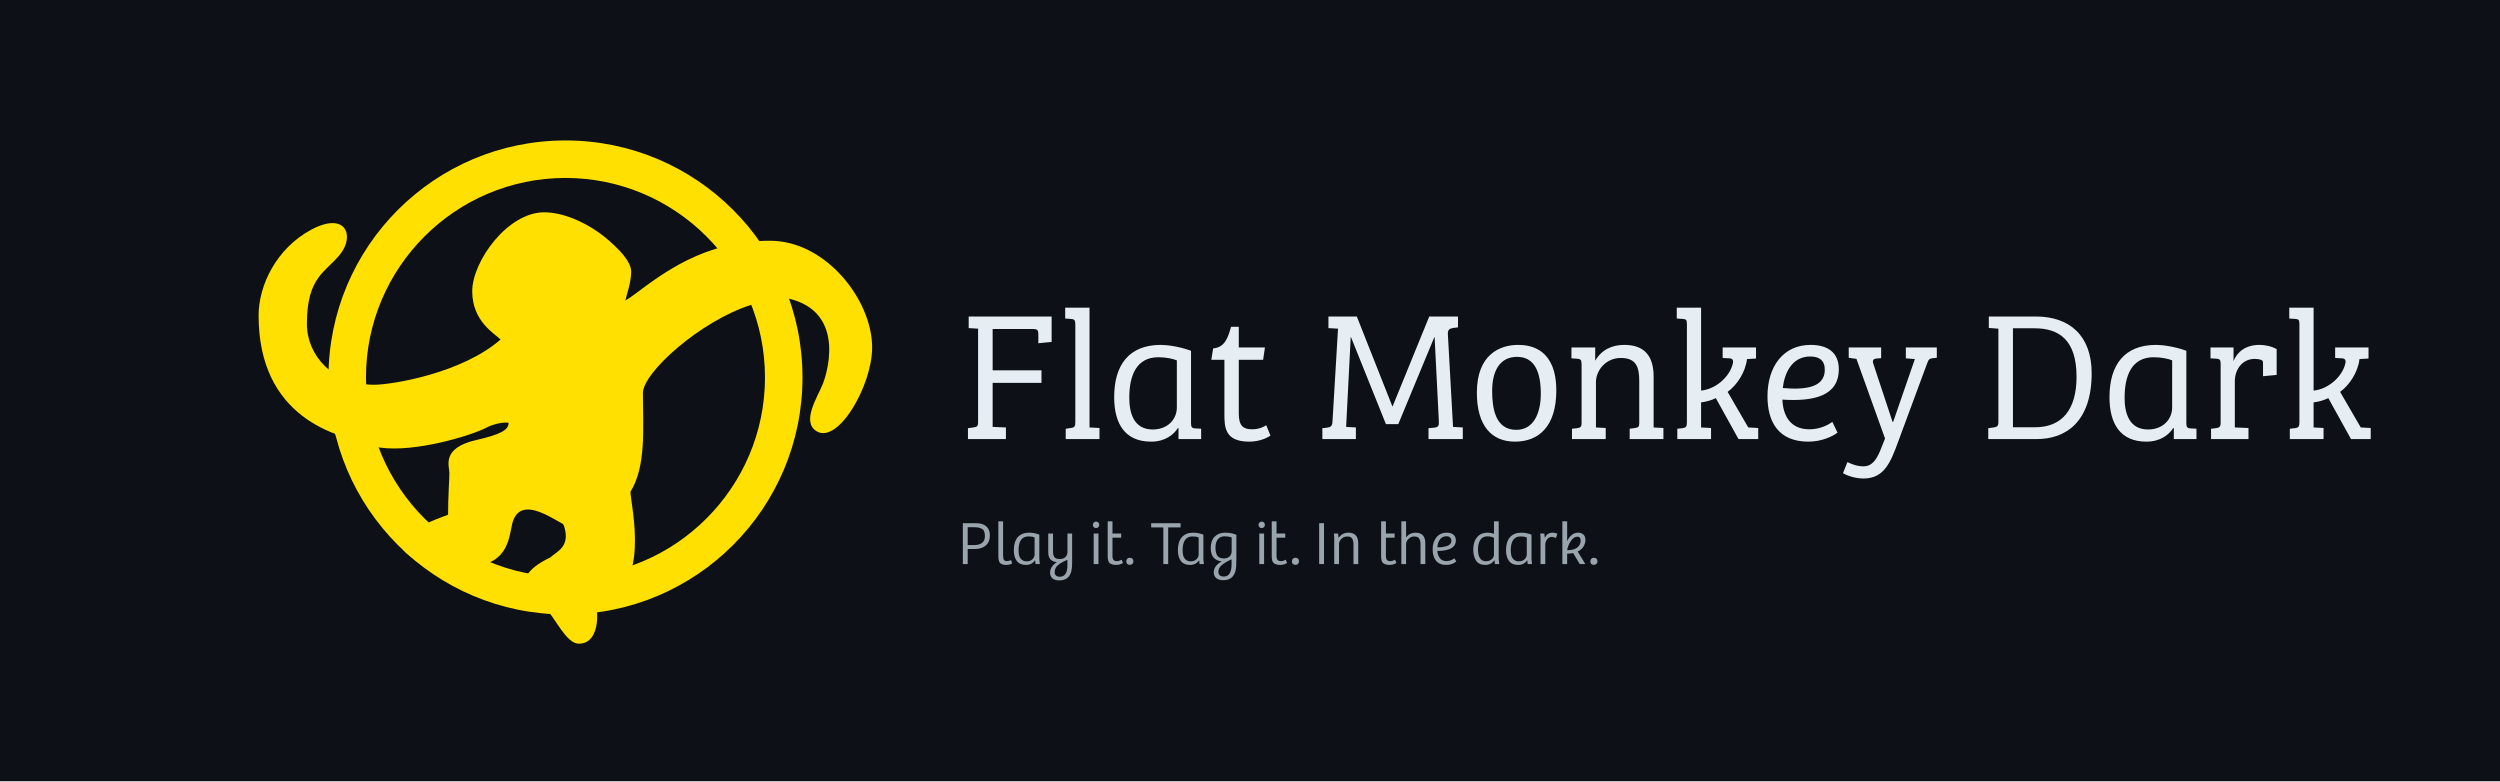
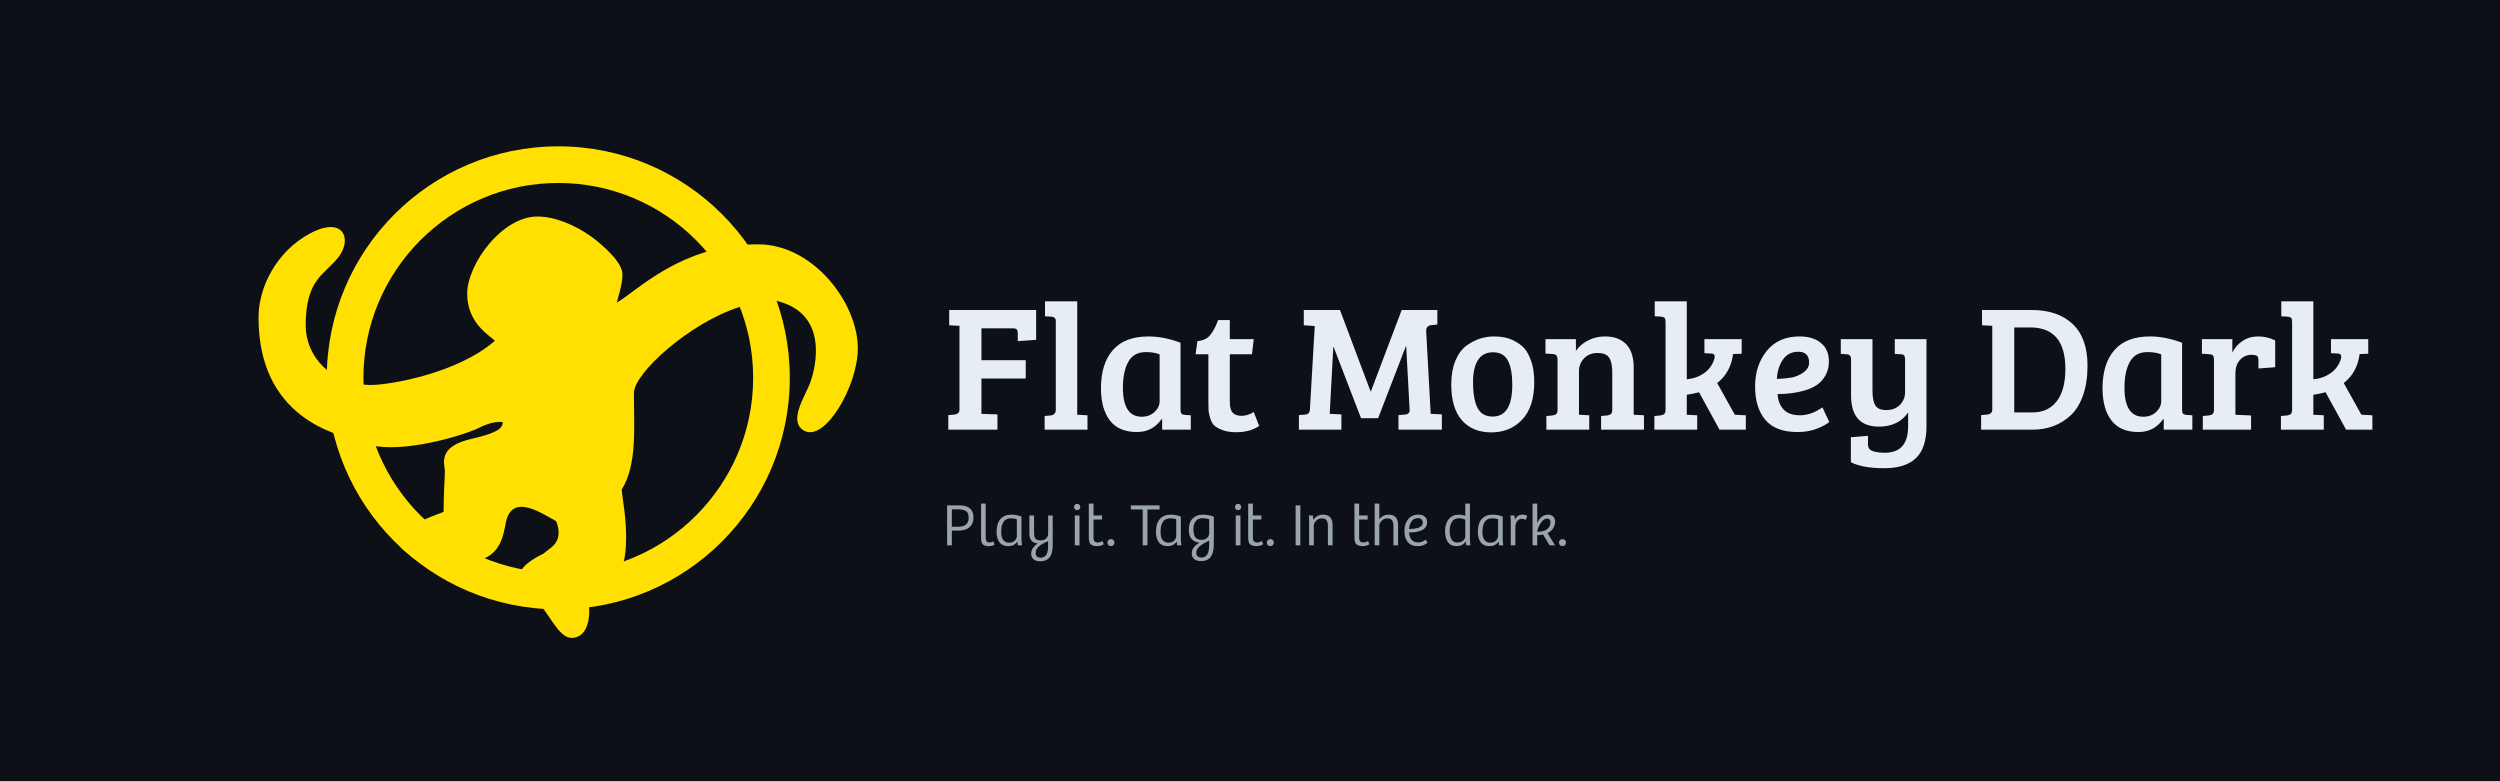
<svg xmlns="http://www.w3.org/2000/svg" width="1600" height="500" viewBox="0 0 1600 500" role="img" aria-label="Flat Monkey Dark">
  <rect width="1600" height="500" fill="#0d1117" />
-   <svg x="165.0" y="69.6" width="393.3" height="360.7" viewBox="0 0 245.76 225.43">
+   <svg x="165.0" y="73.8" width="384.1" height="352.4" viewBox="0 0 245.76 225.43">
    <style type="text/css">
	.st0{fill:#FFE000;}
</style>
    <path class="st0" d="M116.54,43.33c14.59,0,32.78,14.31,32.78,21.78c0,8.98-7.52,19.14,3.51,10.95l1.25,4.68l-10.45,3.84  L116.54,43.33z" />
    <path class="st0" d="M124.13,167.1c-4.27-1.42-19.21-13.88-22.41-1.07c-1.42,6.76-2.13,17.08-18.5,17.08  c-2.13,0-9.6,4.62-17.43-0.36c-4.45-4.45-16.72-8.19,12.45-18.86c0-7.47,0.52-13.99,0.52-16.72c0-2.73-3.37-9.96,10.87-13.17  c9.25-2.13,12.81-3.91,12.81-6.76c0-2.29-5.77-2.43-11.39,0.49c-5.62,2.91-28.1,9.86-42.34,7.78c-4.71-0.69-11.26-2.05-17.48-4.61  c0,0-0.93-3.19-0.11-6.89l180.9-58.22l1.21,8.81c-4.91,0.19-12.04,2.62-15.91,3.84c-20.29,6.41-43.31,27.06-43.31,35.27  c0,13.87,1.42,29.17-4.98,39.49c0,4.98,8.89,40.2-12.81,44.12c0.76,0.76,0.63,2.84-0.56,4.11L124.13,167.1z" />
    <path class="st0" d="M123.04,27.68c44,0,79.8,35.8,79.8,79.8c0,44-35.8,79.8-79.8,79.8c-44,0-79.8-35.8-79.8-79.8  C43.24,63.47,79.04,27.68,123.04,27.68 M123.04,12.68c-52.36,0-94.8,42.44-94.8,94.8c0,52.36,42.44,94.8,94.8,94.8  c52.36,0,94.8-42.44,94.8-94.8C217.85,55.12,175.4,12.68,123.04,12.68L123.04,12.68z" />
    <path class="st0" d="M33.04,58.04c-5.73,7.37-13.43,8.83-13.43,28.04c0,12.64,10.42,24.32,26.79,24.32c7.47,0,35.37-4.68,50.67-18.1  c-2.31-2.31-11.33-7.25-11.33-19.27c0-12.02,14.17-31.61,28.76-31.61c14.59,0,32.78,14.31,32.78,21.78c0,8.98-7.52,19.14,3.51,10.95  c11.03-8.18,27.75-21.35,54.08-21.35c22.41,0,40.83,23.79,40.83,42.65c0,15.3-13.5,38.54-22.07,33.63  c-6.44-3.69,0.21-13.67,2.34-19.01c2.14-5.34,10.08-32.74-19.66-35.06c-21.81,0-54.45,27.42-54.45,37.2  c0,13.87,1.42,29.17-4.98,39.49c0,4.98,8.89,40.2-12.81,44.12c2.31,2.31,3.56,18.15-5.69,18.15c-4.98,0-9.25-9.96-12.81-13.52  c-3.56-3.56-18.5-11.38,1.42-20.99c2.31-2.31,8.89-4.27,4.98-13.88c-4.27-1.42-19.21-13.88-22.41-1.07  c-1.42,6.76-2.13,17.08-18.5,17.08c-2.13,0-9.6,4.62-17.43-0.36c-4.45-4.45-16.72-8.19,12.45-18.86c0-7.47,0.52-13.99,0.52-16.72  c0-2.73-3.37-9.96,10.87-13.17c9.25-2.13,12.81-3.91,12.81-6.76c0-2.29-5.77-2.43-11.39,0.49c-5.62,2.91-28.1,9.86-42.34,7.78  C31,131.74,0.29,123.22,0.29,82.69c0-12.1,7.14-26.81,20.98-34.27C35.1,40.96,38.77,50.67,33.04,58.04" />
  </svg>
-   <path d="M673.04 202.56L619.96 202.56L619.96 209.99L625.97 210.35L625.97 270.15C625.97 272.86 625.27 273.22 622.91 273.57L619.49 274.04L619.49 281L643.79 281L643.79 273.57L635.29 273.22L635.29 245.02L666.55 245.02L666.55 237L635.29 237L635.29 210.58L661.48 210.58C664.19 210.58 664.54 211.76 664.54 214L664.54 219.67L673.04 218.84M688.21 270.15C688.21 273.10 687.62 273.57 685.37 273.92L682.07 274.39L682.07 281L703.66 281L703.66 273.92L697.29 273.57L697.29 196.90L681.72 196.90L681.72 203.86L685.26 204.10C687.50 204.21 688.21 204.80 688.21 207.52M762.26 224.50C754.59 221.67 746.69 220.73 742.91 220.73C722.74 220.73 713.07 233.35 713.07 254.23C713.07 271.21 720.03 282.65 736.66 282.65C745.74 282.65 751.17 278.17 753.88 273.92L754.24 274.04L754.24 281L768.74 281L768.74 274.39L764.73 274.16C762.85 274.04 762.26 273.22 762.26 270.97M753.18 260.83C753.18 268.03 747.63 274.87 737.72 274.87C725.57 274.87 722.74 264.25 722.74 254.58C722.74 240.42 727.23 228.63 741.38 228.63C746.45 228.63 750.93 229.69 753.18 230.63M792.82 230.28L808.39 230.28L809.56 222.38L792.82 222.38L792.82 209.17L787.86 209.17C785.97 215.89 783.97 222.38 776.42 222.97L775.24 230.28L783.62 230.28L783.62 264.96C783.62 273.57 783.97 282.65 799.54 282.65C804.61 282.65 809.68 281.12 813.10 278.76L810.39 272.15C808.39 273.45 805.44 274.75 801.31 274.75C795.76 274.75 792.82 272.63 792.82 264.72M891.25 260.12L891.13 260.12L868.36 202.56L850.20 202.56L850.20 209.99L856.33 210.35L852.80 269.68C852.68 272.63 851.73 273.33 849.49 273.69L846.31 274.04L846.31 281L867.77 281L867.77 273.57L861.52 273.22L864.47 215.66L864.59 215.66L887 271.45L894.90 271.45L918.02 215.66L918.14 215.66L920.85 269.20C920.97 272.39 920.73 273.33 918.02 273.69L914.25 274.04L914.25 281L936.19 281L936.19 273.57L929.94 273.22L926.63 213.77C926.51 211.05 927.69 210.23 930.17 209.88L933.12 209.52L933.12 202.56L914.72 202.56M970.43 275.10C956.98 275.10 954.98 261.30 954.98 250.10C954.98 237.83 959.58 228.39 970.90 228.39C982.34 228.39 986.12 238.42 986.12 251.98C986.12 264.25 981.64 275.10 970.43 275.10M945.19 251.28C945.19 272.51 954.63 282.65 969.61 282.65C984.70 282.65 996.03 272.98 996.03 249.98C996.03 223.32 979.75 220.73 971.61 220.73C959.93 220.73 945.19 226.86 945.19 251.28M1020.93 222.38L1005.72 222.38L1005.72 229.34L1009.26 229.57C1011.50 229.69 1012.21 230.28 1012.21 232.99L1012.21 270.74C1012.21 273.10 1011.62 273.69 1009.37 274.04L1006.07 274.39L1006.07 281L1027.66 281L1027.66 273.92L1021.41 273.57L1021.41 244.55C1021.41 237 1027.77 229.10 1037.33 229.10C1047.24 229.10 1049.12 235 1049.12 243.85L1049.12 270.62C1049.12 273.10 1048.65 273.57 1046.41 273.92L1042.99 274.39L1042.99 281L1064.58 281L1064.58 273.92L1058.32 273.57L1058.32 241.01C1058.32 227.45 1052.07 220.73 1039.57 220.73C1031.90 220.73 1025.06 223.68 1020.93 230.87M1079.62 270.15C1079.62 273.10 1079.03 273.69 1076.78 274.04L1073.48 274.39L1073.48 281L1095.07 281L1095.07 273.92L1088.70 273.57L1088.70 257.53C1092.12 257.06 1094.83 256.35 1098.13 254.81L1112.64 281L1125.26 281L1125.26 273.92L1118.89 273.57L1105.68 250.80C1111.82 246.32 1117.12 238.07 1118.07 229.81L1123.85 229.46L1123.85 222.38L1102.50 222.38L1102.50 229.10L1106.98 229.34C1108.75 229.46 1109.69 230.40 1108.87 233.23C1106.74 241.25 1098.13 249.04 1088.70 249.98L1088.70 196.90L1073.13 196.90L1073.13 203.86L1076.90 204.10C1079.14 204.21 1079.62 204.80 1079.62 207.52M1176.84 236.30C1176.84 226.03 1170.23 220.73 1158.79 220.73C1141.22 220.73 1131.19 234.65 1131.19 253.64C1131.19 269.79 1138.03 282.65 1157.37 282.65C1166.10 282.65 1173.18 279.11 1176.01 276.87L1172.71 270.03C1170.47 271.56 1165.40 274.75 1157.96 274.75C1145.58 274.75 1141.10 265.67 1140.74 255.76C1161.15 257.06 1176.84 253.28 1176.84 236.30M1167.87 236.65C1167.87 247.97 1155.61 249.63 1140.98 248.33C1141.92 239.72 1146.29 228.16 1158.55 228.16C1164.22 228.16 1167.87 230.52 1167.87 236.65M1198.87 232.64C1198.28 230.75 1198.87 229.69 1200.87 229.46L1203.94 229.22L1203.94 222.38L1183.18 222.38L1183.18 228.98L1188.13 229.69L1206.42 280.65L1203.47 288.08C1200.64 295.15 1197.45 298.46 1192.73 298.46C1188.61 298.46 1185.30 297.16 1182.35 295.74L1179.52 302.82C1182.35 304.59 1187.78 306.24 1192.62 306.24C1206.06 306.24 1210.07 295.74 1215.14 281.83L1233.43 232.40C1234.37 229.69 1235.08 229.57 1236.97 229.22L1239.56 228.98L1239.56 222.38L1219.74 222.38L1219.74 229.34L1225.52 229.81L1211.61 270.03L1211.25 270.03M1272.84 202.56L1272.84 209.88L1278.97 210.35L1278.97 270.03C1278.97 272.74 1278.15 273.22 1275.91 273.57L1272.49 274.04L1272.49 281L1303.63 281C1322.03 281 1338.66 270.03 1338.66 238.89C1338.66 214.83 1324.62 202.56 1302.92 202.56M1288.29 210.11L1302.21 210.11C1317.31 210.11 1328.99 217.07 1328.99 241.13C1328.99 262.36 1319.55 273.45 1302.45 273.45L1288.29 273.45M1399.26 224.50C1391.59 221.67 1383.69 220.73 1379.91 220.73C1359.74 220.73 1350.07 233.35 1350.07 254.23C1350.07 271.21 1357.03 282.65 1373.66 282.65C1382.74 282.65 1388.17 278.17 1390.88 273.92L1391.24 274.04L1391.24 281L1405.74 281L1405.74 274.39L1401.73 274.16C1399.85 274.04 1399.26 273.22 1399.26 270.97M1390.18 260.83C1390.18 268.03 1384.63 274.87 1374.72 274.87C1362.57 274.87 1359.74 264.25 1359.74 254.58C1359.74 240.42 1364.23 228.63 1378.38 228.63C1383.45 228.63 1387.93 229.69 1390.18 230.63M1443.03 229.69C1444.68 229.69 1445.98 229.93 1447.04 230.28C1448.33 230.75 1448.33 231.34 1448.33 232.88L1448.33 240.78L1457.06 239.95L1457.06 223.44C1453.88 221.55 1449.28 220.73 1446.09 220.73C1437.13 220.73 1431.70 225.33 1429.46 231.11L1429.46 222.38L1414.72 222.38L1414.72 229.34L1418.61 229.57C1420.62 229.69 1421.21 230.40 1421.21 232.76L1421.21 270.50C1421.21 273.22 1420.38 273.69 1418.14 274.04L1415.07 274.39L1415.07 281L1439.02 281L1439.02 273.92L1430.29 273.57L1430.29 244.08C1430.29 236.06 1435.36 229.69 1443.03 229.69M1471.62 270.15C1471.62 273.10 1471.03 273.69 1468.78 274.04L1465.48 274.39L1465.48 281L1487.07 281L1487.07 273.92L1480.70 273.57L1480.70 257.53C1484.12 257.06 1486.83 256.35 1490.13 254.81L1504.64 281L1517.26 281L1517.26 273.92L1510.89 273.57L1497.68 250.80C1503.82 246.32 1509.12 238.07 1510.07 229.81L1515.85 229.46L1515.85 222.38L1494.50 222.38L1494.50 229.10L1498.98 229.34C1500.75 229.46 1501.69 230.40 1500.87 233.23C1498.74 241.25 1490.13 249.04 1480.70 249.98L1480.70 196.90L1465.13 196.90L1465.13 203.86L1468.90 204.10C1471.14 204.21 1471.62 204.80 1471.62 207.52" fill="#e6edf3" />
-   <path d="M623.81 351.37L619.33 351.37L619.33 361L616.22 361L616.22 334.85L624.72 334.85Q628.88 334.85 631.20 336.86Q633.52 338.86 633.52 342.64Q633.52 346.89 630.89 349.13Q628.26 351.37 623.81 351.37M619.33 337.41L619.33 348.85L623.26 348.85Q630.34 348.85 630.34 343.11Q630.34 341.22 629.83 340.04Q629.32 338.86 628.18 338.31Q627.04 337.76 625.86 337.59Q624.68 337.41 622.75 337.41M638.95 355.93L638.95 333.67L641.98 333.67L641.98 355.50Q641.98 357.50 642.49 358.31Q643 359.11 644.45 359.11Q645.75 359.11 647.09 358.44L647.80 360.57Q646.30 361.55 643.78 361.55Q642.45 361.55 641.50 361.20Q640.56 360.84 640.09 360.35Q639.62 359.86 639.34 359.01Q639.07 358.17 639.01 357.52Q638.95 356.87 638.95 355.93M665.16 342.17L665.16 357.58L665.48 361L662.73 361L662.49 358.68L662.37 358.64Q660.37 361.55 656.63 361.55Q652.66 361.55 650.75 359.03Q648.85 356.52 648.85 352.08Q648.85 346.77 651.36 343.84Q653.88 340.91 658.72 340.91Q661.82 340.91 665.16 342.17M662.14 354.79L662.14 343.98Q660.64 343.31 658.21 343.31Q651.88 343.31 651.88 352.19Q651.88 354.12 652.27 355.59Q652.66 357.07 653.88 358.17Q655.10 359.27 657.03 359.27Q659.38 359.27 660.76 357.91Q662.14 356.56 662.14 354.79M686.16 341.46L686.16 360.21Q686.16 363.63 685.65 365.64Q684.16 371.46 677.99 371.46Q675.04 371.46 673.54 370.14Q672.05 368.82 672.05 366.50Q672.05 362.61 676.37 359.78Q673.70 359.51 672.29 358.01Q670.87 356.52 670.87 353.33L670.87 341.46L673.94 341.46L673.94 352.51Q673.94 353.84 674.05 354.63Q674.17 355.42 674.59 356.22Q675 357.03 675.94 357.40Q676.89 357.78 678.38 357.78Q680.58 357.78 681.88 356.50Q683.18 355.22 683.18 353.18L683.18 341.46L686.16 341.46M675 366.11Q675 369.10 678.30 369.10Q683.14 369.10 683.14 361.71L683.14 358.29Q679.13 359.94 677.06 361.73Q675 363.52 675 366.11M703.02 341.46L703.02 361L699.95 361L699.95 341.46L703.02 341.46M699.44 335.88Q699.44 335.01 700.03 334.42Q700.62 333.83 701.48 333.83Q702.35 333.83 702.94 334.42Q703.53 335.01 703.53 335.88Q703.53 336.78 702.94 337.37Q702.35 337.96 701.44 337.96Q700.58 337.96 700.01 337.37Q699.44 336.78 699.44 335.88M708.91 355.65L708.91 333.67L711.98 333.67L711.98 341.46L717.56 341.46L717.56 344.09L711.98 344.09L711.98 355.73Q711.98 357.62 712.68 358.39Q713.39 359.15 714.85 359.15Q716.22 359.15 717.83 358.21L718.74 360.25Q716.85 361.55 714.30 361.55Q712.80 361.55 711.74 361.18Q710.68 360.80 710.13 360.31Q709.58 359.82 709.30 358.94Q709.03 358.05 708.97 357.40Q708.91 356.75 708.91 355.65M720.81 359.23Q720.81 358.25 721.44 357.60Q722.07 356.95 723.05 356.95Q724.11 356.95 724.74 357.56Q725.37 358.17 725.37 359.19Q725.37 360.21 724.76 360.86Q724.15 361.51 723.17 361.51Q722.07 361.51 721.44 360.90Q720.81 360.29 720.81 359.23M736.75 337.53L736.75 334.85L755.58 334.85L755.58 337.53L747.64 337.53L747.64 361L744.53 361L744.53 337.53M770.16 342.17L770.16 357.58L770.48 361L767.73 361L767.49 358.68L767.37 358.64Q765.37 361.55 761.63 361.55Q757.66 361.55 755.75 359.03Q753.85 356.52 753.85 352.08Q753.85 346.77 756.36 343.84Q758.88 340.91 763.72 340.91Q766.82 340.91 770.16 342.17M767.14 354.79L767.14 343.98Q765.64 343.31 763.21 343.31Q756.88 343.31 756.88 352.19Q756.88 354.12 757.27 355.59Q757.66 357.07 758.88 358.17Q760.10 359.27 762.03 359.27Q764.38 359.27 765.76 357.91Q767.14 356.56 767.14 354.79M782.99 371.34Q780 371.34 778.41 370Q776.81 368.67 776.81 366.27Q776.81 362.10 781.92 359.27Q778.86 359.03 776.87 357.05Q774.89 355.06 774.89 350.74Q774.89 345.94 777.40 343.43Q779.92 340.91 784.05 340.91Q788.06 340.91 791.28 342.29L791.28 356.99Q791.28 359.82 791.16 362.38Q790.93 366.66 788.88 369Q786.84 371.34 782.99 371.34M788.26 352.70L788.26 343.94Q786.13 343.23 783.69 343.23Q781.02 343.23 779.47 345.08Q777.91 346.92 777.91 350.42Q777.91 351.84 778.09 352.88Q778.27 353.92 778.78 355.06Q779.29 356.20 780.43 356.81Q781.57 357.42 783.26 357.42Q785.54 357.42 786.90 356.14Q788.26 354.87 788.26 352.70M779.76 365.88Q779.76 368.98 783.26 368.98Q788.22 368.98 788.22 360.96L788.22 357.93Q783.73 360.06 781.75 361.85Q779.76 363.63 779.76 365.88M809.02 341.46L809.02 361L805.95 361L805.95 341.46L809.02 341.46M805.44 335.88Q805.44 335.01 806.03 334.42Q806.62 333.83 807.48 333.83Q808.35 333.83 808.94 334.42Q809.53 335.01 809.53 335.88Q809.53 336.78 808.94 337.37Q808.35 337.96 807.44 337.96Q806.58 337.96 806.01 337.37Q805.44 336.78 805.44 335.88M813.91 355.65L813.91 333.67L816.98 333.67L816.98 341.46L822.56 341.46L822.56 344.09L816.98 344.09L816.98 355.73Q816.98 357.62 817.68 358.39Q818.39 359.15 819.85 359.15Q821.22 359.15 822.83 358.21L823.74 360.25Q821.85 361.55 819.30 361.55Q817.80 361.55 816.74 361.18Q815.68 360.80 815.13 360.31Q814.58 359.82 814.30 358.94Q814.03 358.05 813.97 357.40Q813.91 356.75 813.91 355.65M826.81 359.23Q826.81 358.25 827.44 357.60Q828.07 356.95 829.05 356.95Q830.11 356.95 830.74 357.56Q831.37 358.17 831.37 359.19Q831.37 360.21 830.76 360.86Q830.15 361.51 829.17 361.51Q828.07 361.51 827.44 360.90Q826.81 360.29 826.81 359.23M847.37 334.85L847.37 361L844.26 361L844.26 334.85M856.98 348.18L856.98 361L853.91 361L853.91 344.41L853.71 341.46L856.35 341.46L856.70 344.29Q858.98 340.91 863.03 340.91Q866.10 340.91 867.69 342.62Q869.28 344.33 869.28 347.67L869.28 361L866.22 361L866.22 348.62Q866.22 346.10 865.39 344.72Q864.56 343.35 862.28 343.35Q860.08 343.35 858.53 344.84Q856.98 346.33 856.98 348.18M883.91 355.65L883.91 333.67L886.98 333.67L886.98 341.46L892.56 341.46L892.56 344.09L886.98 344.09L886.98 355.73Q886.98 357.62 887.68 358.39Q888.39 359.15 889.85 359.15Q891.22 359.15 892.83 358.21L893.74 360.25Q891.85 361.55 889.30 361.55Q887.80 361.55 886.74 361.18Q885.68 360.80 885.13 360.31Q884.58 359.82 884.30 358.94Q884.03 358.05 883.97 357.40Q883.91 356.75 883.91 355.65M899.90 348.18L899.90 361L896.87 361L896.87 333.67L899.90 333.67L899.90 343.86Q902.34 340.91 905.95 340.91Q912.20 340.91 912.20 347.67L912.20 361L909.14 361L909.14 348.50Q909.14 346.06 908.31 344.70Q907.49 343.35 905.13 343.35Q903.04 343.35 901.47 344.86Q899.90 346.37 899.90 348.18M926.01 340.91Q928.72 340.91 930.24 342.25Q931.75 343.58 931.75 345.78Q931.75 347.83 930.65 349.26Q929.55 350.70 927.74 351.37Q925.93 352.04 924.30 352.29Q922.67 352.55 920.94 352.55Q920.74 352.55 920.41 352.53Q920.07 352.51 919.91 352.51Q920.03 355.26 921.49 357.19Q922.94 359.11 925.81 359.11Q928.41 359.11 930.84 357.30L932.02 359.31Q929.35 361.55 925.62 361.55Q921.21 361.55 919.05 358.86Q916.89 356.16 916.89 351.52Q916.89 346.96 919.29 343.94Q921.68 340.91 926.01 340.91M928.88 346.14Q928.88 344.76 928.03 343.98Q927.19 343.19 925.85 343.19Q922.98 343.19 921.51 345.35Q920.03 347.51 919.91 350.27Q920.03 350.27 920.29 350.29Q920.54 350.31 920.70 350.31Q921.92 350.31 923.14 350.13Q924.36 349.95 925.75 349.56Q927.15 349.17 928.01 348.28Q928.88 347.40 928.88 346.14M952.09 340.91Q954.09 340.91 956.14 341.62L956.14 333.67L959.16 333.67L959.16 357.46L959.48 361L956.77 361L956.49 358.64L956.33 358.60Q954.25 361.55 950.55 361.55Q946.54 361.55 944.72 358.84Q942.89 356.12 942.89 351.80Q942.89 346.77 945.31 343.84Q947.72 340.91 952.09 340.91M956.14 354.98L956.14 344.21Q954.33 343.27 951.97 343.27Q948.90 343.27 947.41 345.51Q945.91 347.75 945.91 351.45Q945.91 359.19 951.03 359.19Q953.31 359.19 954.72 357.89Q956.14 356.60 956.14 354.98M980.16 342.17L980.16 357.58L980.48 361L977.73 361L977.49 358.68L977.37 358.64Q975.37 361.55 971.63 361.55Q967.66 361.55 965.75 359.03Q963.85 356.52 963.85 352.08Q963.85 346.77 966.36 343.84Q968.88 340.91 973.72 340.91Q976.82 340.91 980.16 342.17M977.14 354.79L977.14 343.98Q975.64 343.31 973.21 343.31Q966.88 343.31 966.88 352.19Q966.88 354.12 967.27 355.59Q967.66 357.07 968.88 358.17Q970.10 359.27 972.03 359.27Q974.38 359.27 975.76 357.91Q977.14 356.56 977.14 354.79M988.98 348.54L988.98 361L985.95 361L985.95 344.13L985.71 341.46L988.35 341.46L988.70 344.29Q990.16 340.91 993.62 340.91Q995.54 340.91 996.72 341.66L995.78 344.37Q994.36 343.62 993.22 343.62Q991.41 343.62 990.23 345.06Q989.05 346.49 988.98 348.54M1014.69 345.59Q1014.69 347.55 1013.51 349.64Q1012.33 351.72 1009.74 352.98L1014.61 361L1011.04 361L1006.83 353.96Q1004.94 354.36 1002.98 354.36L1002.98 361L999.91 361L999.91 333.67L1002.98 333.67L1002.98 346.41Q1003.84 344.17 1005.71 342.54Q1007.58 340.91 1010.05 340.91Q1012.06 340.91 1013.38 342.11Q1014.69 343.31 1014.69 345.59M1011.63 345.90Q1011.63 344.72 1011.04 344.09Q1010.45 343.46 1009.42 343.46Q1007.30 343.46 1005.37 346.22Q1003.45 348.97 1002.98 352.11Q1006.99 352.19 1009.31 350.52Q1011.63 348.85 1011.63 345.90M1017.81 359.23Q1017.81 358.25 1018.44 357.60Q1019.07 356.95 1020.05 356.95Q1021.11 356.95 1021.74 357.56Q1022.37 358.17 1022.37 359.19Q1022.37 360.21 1021.76 360.86Q1021.15 361.51 1020.17 361.51Q1019.07 361.51 1018.44 360.90Q1017.81 360.29 1017.81 359.23" fill="#9aa4ad" />
+   <path d="M638.37 275L606.92 275L606.92 265.67L610.72 265.32Q614.06 264.98 614.06 262.10L614.06 208.52L607.49 208.18L607.49 198.38L663.14 198.38L663.14 217.51L651.39 218.32L651.39 213.71Q651.39 211.75 650.81 210.94Q650.24 210.13 648.05 210.13L628.12 210.13L628.12 230.53L656.46 230.53L656.46 242.28L628.12 242.28L628.12 264.86L638.37 265.21M668.80 192.85L689.43 192.85L689.43 265.44L695.99 265.78L695.99 275L668.57 275L668.57 266.24L672.37 265.90Q675.71 265.55 675.71 262.21L675.71 205.41Q675.71 202.88 672.83 202.65L668.80 202.42M755.53 219.35L755.53 262.21Q755.53 264.05 756.17 264.75Q756.80 265.44 758.41 265.55L762.10 265.78L762.10 275L743.78 275L743.78 268.32L743.44 268.20Q737.67 276.50 727.65 276.50Q715.90 276.50 710.25 269.01Q704.61 261.52 704.61 248.50Q704.61 232.83 712.21 224.08Q719.82 215.32 735.02 215.32Q744.82 215.32 755.53 219.35M742.17 256.68L742.17 226.84Q738.94 225.34 733.30 225.34Q725.58 225.34 722.12 231.56Q718.66 237.79 718.66 248.04Q718.66 266.70 730.65 266.70Q735.72 266.70 738.94 263.65Q742.17 260.60 742.17 256.68M779.59 204.84L787.08 204.84L787.08 217.05L802.40 217.05L801.25 226.73L787.08 226.73L787.08 257.03Q787.08 262.10 788.92 264.11Q790.77 266.13 794.63 266.13Q798.49 266.13 802.40 263.71L805.86 272.58Q800.10 276.61 791.23 276.61Q786.04 276.61 782.47 275.29Q778.90 273.96 777.17 272.35Q775.44 270.74 774.52 267.63Q773.60 264.52 773.48 262.73Q773.37 260.94 773.37 257.49L773.37 226.73L765.19 226.73L766.34 218.32Q771.76 217.85 774.52 214.46Q777.29 211.06 779.59 204.84M834.42 198.38L857.57 198.38L877.16 250.46L877.39 250.46L897.09 198.38L919.90 198.38L919.90 207.72L916.10 208.06Q912.64 208.41 912.76 212.09L915.64 264.86L922.78 265.21L922.78 275L895.02 275L895.02 265.67L899.16 265.32Q902.28 265.09 902.16 262.33L899.97 221.66L899.74 221.66L882 267.63L871.05 267.63L853.54 222.12L853.31 222.12L851.01 264.86L858.49 265.21L858.49 275L831.30 275L831.30 265.67L835.45 265.32Q838.10 265.09 838.33 262.21L841.44 208.64L834.42 208.18M955.30 266.59Q967.86 266.59 967.86 246.31Q967.86 236.06 965.04 230.76Q962.21 225.46 955.59 225.46Q948.96 225.46 945.85 230.53Q942.74 235.60 942.74 244.35Q942.74 260.60 948.73 264.75Q951.38 266.59 955.30 266.59M928.80 245.97Q928.80 237.44 931.34 231.16Q933.87 224.88 938.13 221.54Q946.31 215.32 956.22 215.32Q963.14 215.32 967.92 217.57Q972.70 219.81 975.41 222.75Q978.11 225.69 980.01 231.28Q981.92 236.86 981.92 244.47Q981.92 260.37 974.20 268.55Q966.48 276.73 954.44 276.73Q942.40 276.73 935.60 268.95Q928.80 261.17 928.80 245.97M993.95 226.61L989.11 226.26L989.11 217.05L1008.58 217.05L1008.58 224.54Q1011.58 220.27 1016.53 217.80Q1021.49 215.32 1027.25 215.32Q1036 215.32 1040.78 220.33Q1045.57 225.34 1045.57 235.37L1045.57 265.44L1052.13 265.78L1052.13 275L1024.71 275L1024.71 266.24L1028.51 265.90Q1030.24 265.67 1031.05 264.92Q1031.85 264.17 1031.85 262.10L1031.85 238.36Q1031.85 232.03 1029.90 228.97Q1027.94 225.92 1022.46 225.92Q1016.99 225.92 1013.77 229.38Q1010.54 232.83 1010.54 237.56L1010.54 265.44L1017.11 265.78L1017.11 275L989.69 275L989.69 266.24L993.49 265.90Q995.22 265.67 996.02 264.92Q996.83 264.17 996.83 262.10L996.83 230.18Q996.83 226.73 993.95 226.61M1065.95 262.10L1065.95 205.99Q1065.95 204.14 1065.31 203.45Q1064.68 202.76 1063.06 202.65L1059.03 202.42L1059.03 192.85L1079.54 192.85L1079.54 242.74Q1085.88 242.16 1090.60 238.82Q1095.32 235.48 1097.05 230.07Q1097.40 228.91 1097.40 228.22Q1097.40 226.26 1095.21 226.26L1090.83 226.03L1090.83 217.05L1114.68 217.05L1114.68 226.38L1109.15 226.61Q1107.65 238.36 1099.01 245.16L1110.30 265.44L1117.33 265.78L1117.33 275L1100.51 275L1087.37 251.04Q1083.57 252.07 1079.54 252.65L1079.54 265.44L1079.66 265.44L1086.22 265.78L1086.22 275L1058.80 275L1058.80 266.24L1062.60 265.90Q1064.33 265.67 1065.14 264.92Q1065.95 264.17 1065.95 262.10M1151.72 215.32Q1160.36 215.32 1165.43 219.52Q1170.50 223.73 1170.50 231.33Q1170.50 236.40 1168.31 240.26Q1166.12 244.12 1162.90 246.31Q1159.67 248.50 1155.06 249.88Q1147.34 252.19 1137.66 252.19Q1138.01 258.29 1141.47 262.04Q1144.92 265.78 1152.07 265.78Q1159.21 265.78 1166.35 260.71L1170.73 270.05Q1168.43 272.12 1162.95 274.31Q1157.48 276.50 1150.45 276.50Q1136.40 276.50 1129.83 268.72Q1123.26 260.94 1123.26 247.35Q1123.26 233.75 1130.75 224.54Q1138.24 215.32 1151.72 215.32M1146.48 241.65Q1150.68 240.90 1154.26 238.30Q1157.83 235.71 1157.83 232.14Q1157.83 225.11 1150.91 225.11Q1144.46 225.11 1141.01 230.24Q1137.55 235.37 1137.20 242.51Q1142.27 242.39 1146.48 241.65M1221.20 272.81L1221.20 264.05Q1214.86 273.04 1202.54 273.04Q1184.68 273.04 1184.68 253.11L1184.68 229.95Q1184.68 226.84 1181.80 226.73L1178.11 226.50L1178.11 217.05L1198.39 217.05L1198.39 250.11Q1198.39 256.22 1200.12 259.33Q1201.84 262.44 1207.26 262.44Q1212.67 262.44 1215.96 259.10Q1219.24 255.76 1219.24 251.04L1219.24 230.18Q1219.24 228.22 1218.61 227.47Q1217.97 226.73 1216.36 226.73L1212.67 226.50L1212.67 217.05L1232.95 217.05L1232.95 272.81Q1232.95 286.75 1226.21 293.20Q1219.47 299.66 1205.82 299.66Q1192.17 299.66 1184.56 295.85L1184.56 279.84L1195.51 278.92L1195.51 284.45Q1195.51 287.56 1198.39 288.65Q1201.27 289.75 1206.34 289.75Q1221.20 289.75 1221.20 272.81M1300.64 275L1267.92 275L1267.92 265.67L1271.72 265.32Q1275.06 264.98 1275.06 262.10L1275.06 208.52L1268.49 208.18L1268.49 198.38L1300.06 198.38Q1317 198.38 1326.50 207.37Q1336.01 216.36 1336.01 233.98Q1336.01 244.93 1333.13 253.05Q1330.25 261.17 1325.29 265.78Q1315.39 275 1300.64 275M1299.37 209.56L1289.12 209.56L1289.12 263.94L1300.87 263.94Q1310.78 263.94 1316.31 256.80Q1321.84 249.65 1321.84 236.06Q1321.84 209.56 1299.37 209.56M1396.53 219.35L1396.53 262.21Q1396.53 264.05 1397.17 264.75Q1397.80 265.44 1399.41 265.55L1403.10 265.78L1403.10 275L1384.78 275L1384.78 268.32L1384.44 268.20Q1378.67 276.50 1368.65 276.50Q1356.90 276.50 1351.25 269.01Q1345.61 261.52 1345.61 248.50Q1345.61 232.83 1353.21 224.08Q1360.82 215.32 1376.02 215.32Q1385.82 215.32 1396.53 219.35M1383.17 256.68L1383.17 226.84Q1379.94 225.34 1374.30 225.34Q1366.58 225.34 1363.12 231.56Q1359.66 237.79 1359.66 248.04Q1359.66 266.70 1371.65 266.70Q1376.72 266.70 1379.94 263.65Q1383.17 260.60 1383.17 256.68M1416.95 262.10L1416.95 230.18Q1416.95 228.34 1416.31 227.59Q1415.68 226.84 1414.06 226.73L1409.23 226.38L1409.23 217.05L1428.70 217.05L1428.70 225.69Q1430.77 221.20 1435.15 218.26Q1439.53 215.32 1445.23 215.32Q1450.93 215.32 1456.12 217.85L1456.12 235.02L1445.40 235.83L1445.40 230.53Q1445.40 228.22 1444.25 227.65Q1442.98 227.07 1441.14 227.07Q1436.53 227.07 1433.59 230.35Q1430.66 233.64 1430.66 238.71L1430.66 265.44L1440.68 265.90L1440.68 275L1409.80 275L1409.80 266.24L1413.60 265.90Q1415.33 265.67 1416.14 264.92Q1416.95 264.17 1416.95 262.10M1466.95 262.10L1466.95 205.99Q1466.95 204.14 1466.31 203.45Q1465.68 202.76 1464.06 202.65L1460.03 202.42L1460.03 192.85L1480.54 192.85L1480.54 242.74Q1486.88 242.16 1491.60 238.82Q1496.32 235.48 1498.05 230.07Q1498.40 228.91 1498.40 228.22Q1498.40 226.26 1496.21 226.26L1491.83 226.03L1491.83 217.05L1515.68 217.05L1515.68 226.38L1510.15 226.61Q1508.65 238.36 1500.01 245.16L1511.30 265.44L1518.33 265.78L1518.33 275L1501.51 275L1488.37 251.04Q1484.57 252.07 1480.54 252.65L1480.54 265.44L1480.66 265.44L1487.22 265.78L1487.22 275L1459.80 275L1459.80 266.24L1463.60 265.90Q1465.33 265.67 1466.14 264.92Q1466.95 264.17 1466.95 262.10" fill="#e6edf3" />
+   <path d="M613.56 339.59L609.18 339.59L609.18 349L606.15 349L606.15 323.46L614.44 323.46Q618.52 323.46 620.78 325.42Q623.05 327.38 623.05 331.07Q623.05 335.21 620.47 337.40Q617.90 339.59 613.56 339.59M609.18 325.96L609.18 337.13L613.02 337.13Q619.94 337.13 619.94 331.53Q619.94 329.68 619.44 328.53Q618.94 327.38 617.82 326.84Q616.71 326.30 615.56 326.13Q614.41 325.96 612.52 325.96M627.88 344.05L627.88 322.31L630.84 322.31L630.84 343.62Q630.84 345.58 631.34 346.37Q631.84 347.16 633.26 347.16Q634.52 347.16 635.83 346.50L636.52 348.58Q635.06 349.54 632.60 349.54Q631.30 349.54 630.38 349.19Q629.45 348.85 628.99 348.37Q628.53 347.89 628.26 347.06Q628 346.23 627.94 345.60Q627.88 344.97 627.88 344.05M653.74 330.60L653.74 345.66L654.05 349L651.36 349L651.13 346.73L651.02 346.70Q649.06 349.54 645.41 349.54Q641.53 349.54 639.67 347.08Q637.81 344.62 637.81 340.28Q637.81 335.10 640.26 332.24Q642.72 329.38 647.44 329.38Q650.48 329.38 653.74 330.60M650.79 342.93L650.79 332.37Q649.33 331.72 646.95 331.72Q640.76 331.72 640.76 340.40Q640.76 342.28 641.15 343.72Q641.53 345.16 642.72 346.23Q643.91 347.31 645.79 347.31Q648.10 347.31 649.44 345.99Q650.79 344.66 650.79 342.93M673.74 329.91L673.74 348.23Q673.74 351.57 673.24 353.53Q671.78 359.22 665.75 359.22Q662.87 359.22 661.42 357.93Q659.96 356.64 659.96 354.38Q659.96 350.57 664.18 347.81Q661.57 347.54 660.19 346.08Q658.80 344.62 658.80 341.51L658.80 329.91L661.80 329.91L661.80 340.70Q661.80 342.01 661.91 342.78Q662.03 343.55 662.43 344.33Q662.84 345.12 663.76 345.49Q664.68 345.85 666.14 345.85Q668.29 345.85 669.56 344.60Q670.82 343.35 670.82 341.36L670.82 329.91L673.74 329.91M662.84 353.99Q662.84 356.91 666.06 356.91Q670.79 356.91 670.79 349.69L670.79 346.35Q666.87 347.96 664.85 349.71Q662.84 351.46 662.84 353.99M690.88 329.91L690.88 349L687.88 349L687.88 329.91L690.88 329.91M687.38 324.46Q687.38 323.61 687.96 323.04Q688.53 322.46 689.38 322.46Q690.22 322.46 690.80 323.04Q691.38 323.61 691.38 324.46Q691.38 325.34 690.80 325.92Q690.22 326.50 689.34 326.50Q688.49 326.50 687.94 325.92Q687.38 325.34 687.38 324.46M696.84 343.78L696.84 322.31L699.84 322.31L699.84 329.91L705.29 329.91L705.29 332.49L699.84 332.49L699.84 343.85Q699.84 345.70 700.53 346.45Q701.22 347.19 702.64 347.19Q703.99 347.19 705.56 346.27L706.44 348.27Q704.60 349.54 702.10 349.54Q700.64 349.54 699.61 349.17Q698.57 348.81 698.03 348.33Q697.49 347.85 697.23 346.98Q696.96 346.12 696.90 345.49Q696.84 344.85 696.84 343.78M708.77 347.27Q708.77 346.31 709.38 345.68Q710 345.04 710.96 345.04Q711.99 345.04 712.61 345.64Q713.22 346.23 713.22 347.23Q713.22 348.23 712.63 348.87Q712.03 349.50 711.07 349.50Q710 349.50 709.38 348.90Q708.77 348.31 708.77 347.27M723.73 326.07L723.73 323.46L742.13 323.46L742.13 326.07L734.37 326.07L734.37 349L731.33 349L731.33 326.07M755.74 330.60L755.74 345.66L756.05 349L753.36 349L753.13 346.73L753.02 346.70Q751.06 349.54 747.41 349.54Q743.53 349.54 741.67 347.08Q739.81 344.62 739.81 340.28Q739.81 335.10 742.26 332.24Q744.72 329.38 749.44 329.38Q752.48 329.38 755.74 330.60M752.79 342.93L752.79 332.37Q751.33 331.72 748.95 331.72Q742.76 331.72 742.76 340.40Q742.76 342.28 743.15 343.72Q743.53 345.16 744.72 346.23Q745.91 347.31 747.79 347.31Q750.10 347.31 751.44 345.99Q752.79 344.66 752.79 342.93M768.75 359.10Q765.84 359.10 764.28 357.79Q762.73 356.49 762.73 354.15Q762.73 350.08 767.72 347.31Q764.72 347.08 762.78 345.14Q760.84 343.20 760.84 338.98Q760.84 334.29 763.30 331.83Q765.76 329.38 769.79 329.38Q773.71 329.38 776.86 330.72L776.86 345.08Q776.86 347.85 776.74 350.34Q776.51 354.53 774.52 356.82Q772.52 359.10 768.75 359.10M773.90 340.90L773.90 332.33Q771.83 331.64 769.45 331.64Q766.83 331.64 765.32 333.45Q763.80 335.25 763.80 338.67Q763.80 340.05 763.97 341.07Q764.15 342.09 764.65 343.20Q765.14 344.31 766.26 344.91Q767.37 345.51 769.02 345.51Q771.25 345.51 772.58 344.26Q773.90 343.01 773.90 340.90M765.61 353.76Q765.61 356.80 769.02 356.80Q773.86 356.80 773.86 348.96L773.86 346Q769.48 348.08 767.54 349.83Q765.61 351.57 765.61 353.76M793.88 329.91L793.88 349L790.88 349L790.88 329.91L793.88 329.91M790.38 324.46Q790.38 323.61 790.96 323.04Q791.53 322.46 792.38 322.46Q793.22 322.46 793.80 323.04Q794.38 323.61 794.38 324.46Q794.38 325.34 793.80 325.92Q793.22 326.50 792.34 326.50Q791.49 326.50 790.94 325.92Q790.38 325.34 790.38 324.46M798.84 343.78L798.84 322.31L801.84 322.31L801.84 329.91L807.29 329.91L807.29 332.49L801.84 332.49L801.84 343.85Q801.84 345.70 802.53 346.45Q803.22 347.19 804.64 347.19Q805.99 347.19 807.56 346.27L808.44 348.27Q806.60 349.54 804.10 349.54Q802.64 349.54 801.61 349.17Q800.57 348.81 800.03 348.33Q799.49 347.85 799.23 346.98Q798.96 346.12 798.90 345.49Q798.84 344.85 798.84 343.78M810.77 347.27Q810.77 346.31 811.38 345.68Q812 345.04 812.96 345.04Q813.99 345.04 814.61 345.64Q815.22 346.23 815.22 347.23Q815.22 348.23 814.63 348.87Q814.03 349.50 813.07 349.50Q812 349.50 811.38 348.90Q810.77 348.31 810.77 347.27M832.22 323.46L832.22 349L829.19 349L829.19 323.46M840.84 336.48L840.84 349L837.84 349L837.84 332.79L837.65 329.91L840.22 329.91L840.57 332.68Q842.80 329.38 846.75 329.38Q849.75 329.38 851.30 331.05Q852.86 332.72 852.86 335.98L852.86 349L849.86 349L849.86 336.90Q849.86 334.44 849.06 333.10Q848.25 331.76 846.02 331.76Q843.87 331.76 842.35 333.22Q840.84 334.68 840.84 336.48M866.84 343.78L866.84 322.31L869.84 322.31L869.84 329.91L875.29 329.91L875.29 332.49L869.84 332.49L869.84 343.85Q869.84 345.70 870.53 346.45Q871.22 347.19 872.64 347.19Q873.99 347.19 875.56 346.27L876.44 348.27Q874.60 349.54 872.10 349.54Q870.64 349.54 869.61 349.17Q868.57 348.81 868.03 348.33Q867.49 347.85 867.23 346.98Q866.96 346.12 866.90 345.49Q866.84 344.85 866.84 343.78M882.76 336.48L882.76 349L879.80 349L879.80 322.31L882.76 322.31L882.76 332.26Q885.14 329.38 888.67 329.38Q894.78 329.38 894.78 335.98L894.78 349L891.79 349L891.79 336.79Q891.79 334.41 890.98 333.08Q890.17 331.76 887.87 331.76Q885.83 331.76 884.30 333.24Q882.76 334.71 882.76 336.48M907.75 329.38Q910.40 329.38 911.88 330.68Q913.36 331.99 913.36 334.14Q913.36 336.13 912.28 337.54Q911.21 338.94 909.44 339.59Q907.68 340.24 906.08 340.49Q904.49 340.74 902.80 340.74Q902.61 340.74 902.28 340.72Q901.95 340.70 901.80 340.70Q901.92 343.39 903.34 345.27Q904.76 347.16 907.56 347.16Q910.10 347.16 912.48 345.39L913.63 347.35Q911.02 349.54 907.37 349.54Q903.07 349.54 900.96 346.91Q898.84 344.28 898.84 339.74Q898.84 335.29 901.19 332.33Q903.53 329.38 907.75 329.38M910.56 334.48Q910.56 333.14 909.73 332.37Q908.91 331.60 907.60 331.60Q904.80 331.60 903.36 333.72Q901.92 335.83 901.80 338.52Q901.92 338.52 902.17 338.53Q902.42 338.55 902.57 338.55Q903.76 338.55 904.95 338.38Q906.14 338.21 907.50 337.82Q908.87 337.44 909.71 336.58Q910.56 335.71 910.56 334.48M933.83 329.38Q935.79 329.38 937.79 330.07L937.79 322.31L940.74 322.31L940.74 345.54L941.05 349L938.40 349L938.13 346.70L937.98 346.66Q935.94 349.54 932.33 349.54Q928.42 349.54 926.63 346.89Q924.84 344.24 924.84 340.01Q924.84 335.10 927.21 332.24Q929.57 329.38 933.83 329.38M937.79 343.12L937.79 332.60Q936.02 331.68 933.71 331.68Q930.72 331.68 929.26 333.87Q927.80 336.06 927.80 339.67Q927.80 347.23 932.79 347.23Q935.02 347.23 936.40 345.97Q937.79 344.70 937.79 343.12M961.74 330.60L961.74 345.66L962.05 349L959.36 349L959.13 346.73L959.02 346.70Q957.06 349.54 953.41 349.54Q949.53 349.54 947.67 347.08Q945.81 344.62 945.81 340.28Q945.81 335.10 948.26 332.24Q950.72 329.38 955.44 329.38Q958.48 329.38 961.74 330.60M958.79 342.93L958.79 332.37Q957.33 331.72 954.95 331.72Q948.76 331.72 948.76 340.40Q948.76 342.28 949.15 343.72Q949.53 345.16 950.72 346.23Q951.91 347.31 953.79 347.31Q956.10 347.31 957.44 345.99Q958.79 344.66 958.79 342.93M969.84 336.83L969.84 349L966.88 349L966.88 332.52L966.65 329.91L969.22 329.91L969.57 332.68Q970.99 329.38 974.37 329.38Q976.25 329.38 977.40 330.11L976.48 332.75Q975.10 332.03 973.99 332.03Q972.22 332.03 971.07 333.43Q969.91 334.83 969.84 336.83M995.28 333.95Q995.28 335.87 994.13 337.90Q992.98 339.94 990.44 341.17L995.21 349L991.71 349L987.60 342.13Q985.76 342.51 983.84 342.51L983.84 349L980.84 349L980.84 322.31L983.84 322.31L983.84 334.75Q984.68 332.56 986.51 330.97Q988.33 329.38 990.75 329.38Q992.71 329.38 994 330.55Q995.28 331.72 995.28 333.95M992.29 334.25Q992.29 333.10 991.71 332.49Q991.13 331.87 990.14 331.87Q988.06 331.87 986.18 334.56Q984.30 337.25 983.84 340.32Q987.75 340.40 990.02 338.77Q992.29 337.13 992.29 334.25M997.77 347.27Q997.77 346.31 998.38 345.68Q999 345.04 999.96 345.04Q1000.99 345.04 1001.61 345.64Q1002.22 346.23 1002.22 347.23Q1002.22 348.23 1001.63 348.87Q1001.03 349.50 1000.07 349.50Q999 349.50 998.38 348.90Q997.77 348.31 997.77 347.27" fill="#9aa4ad" />
</svg>
